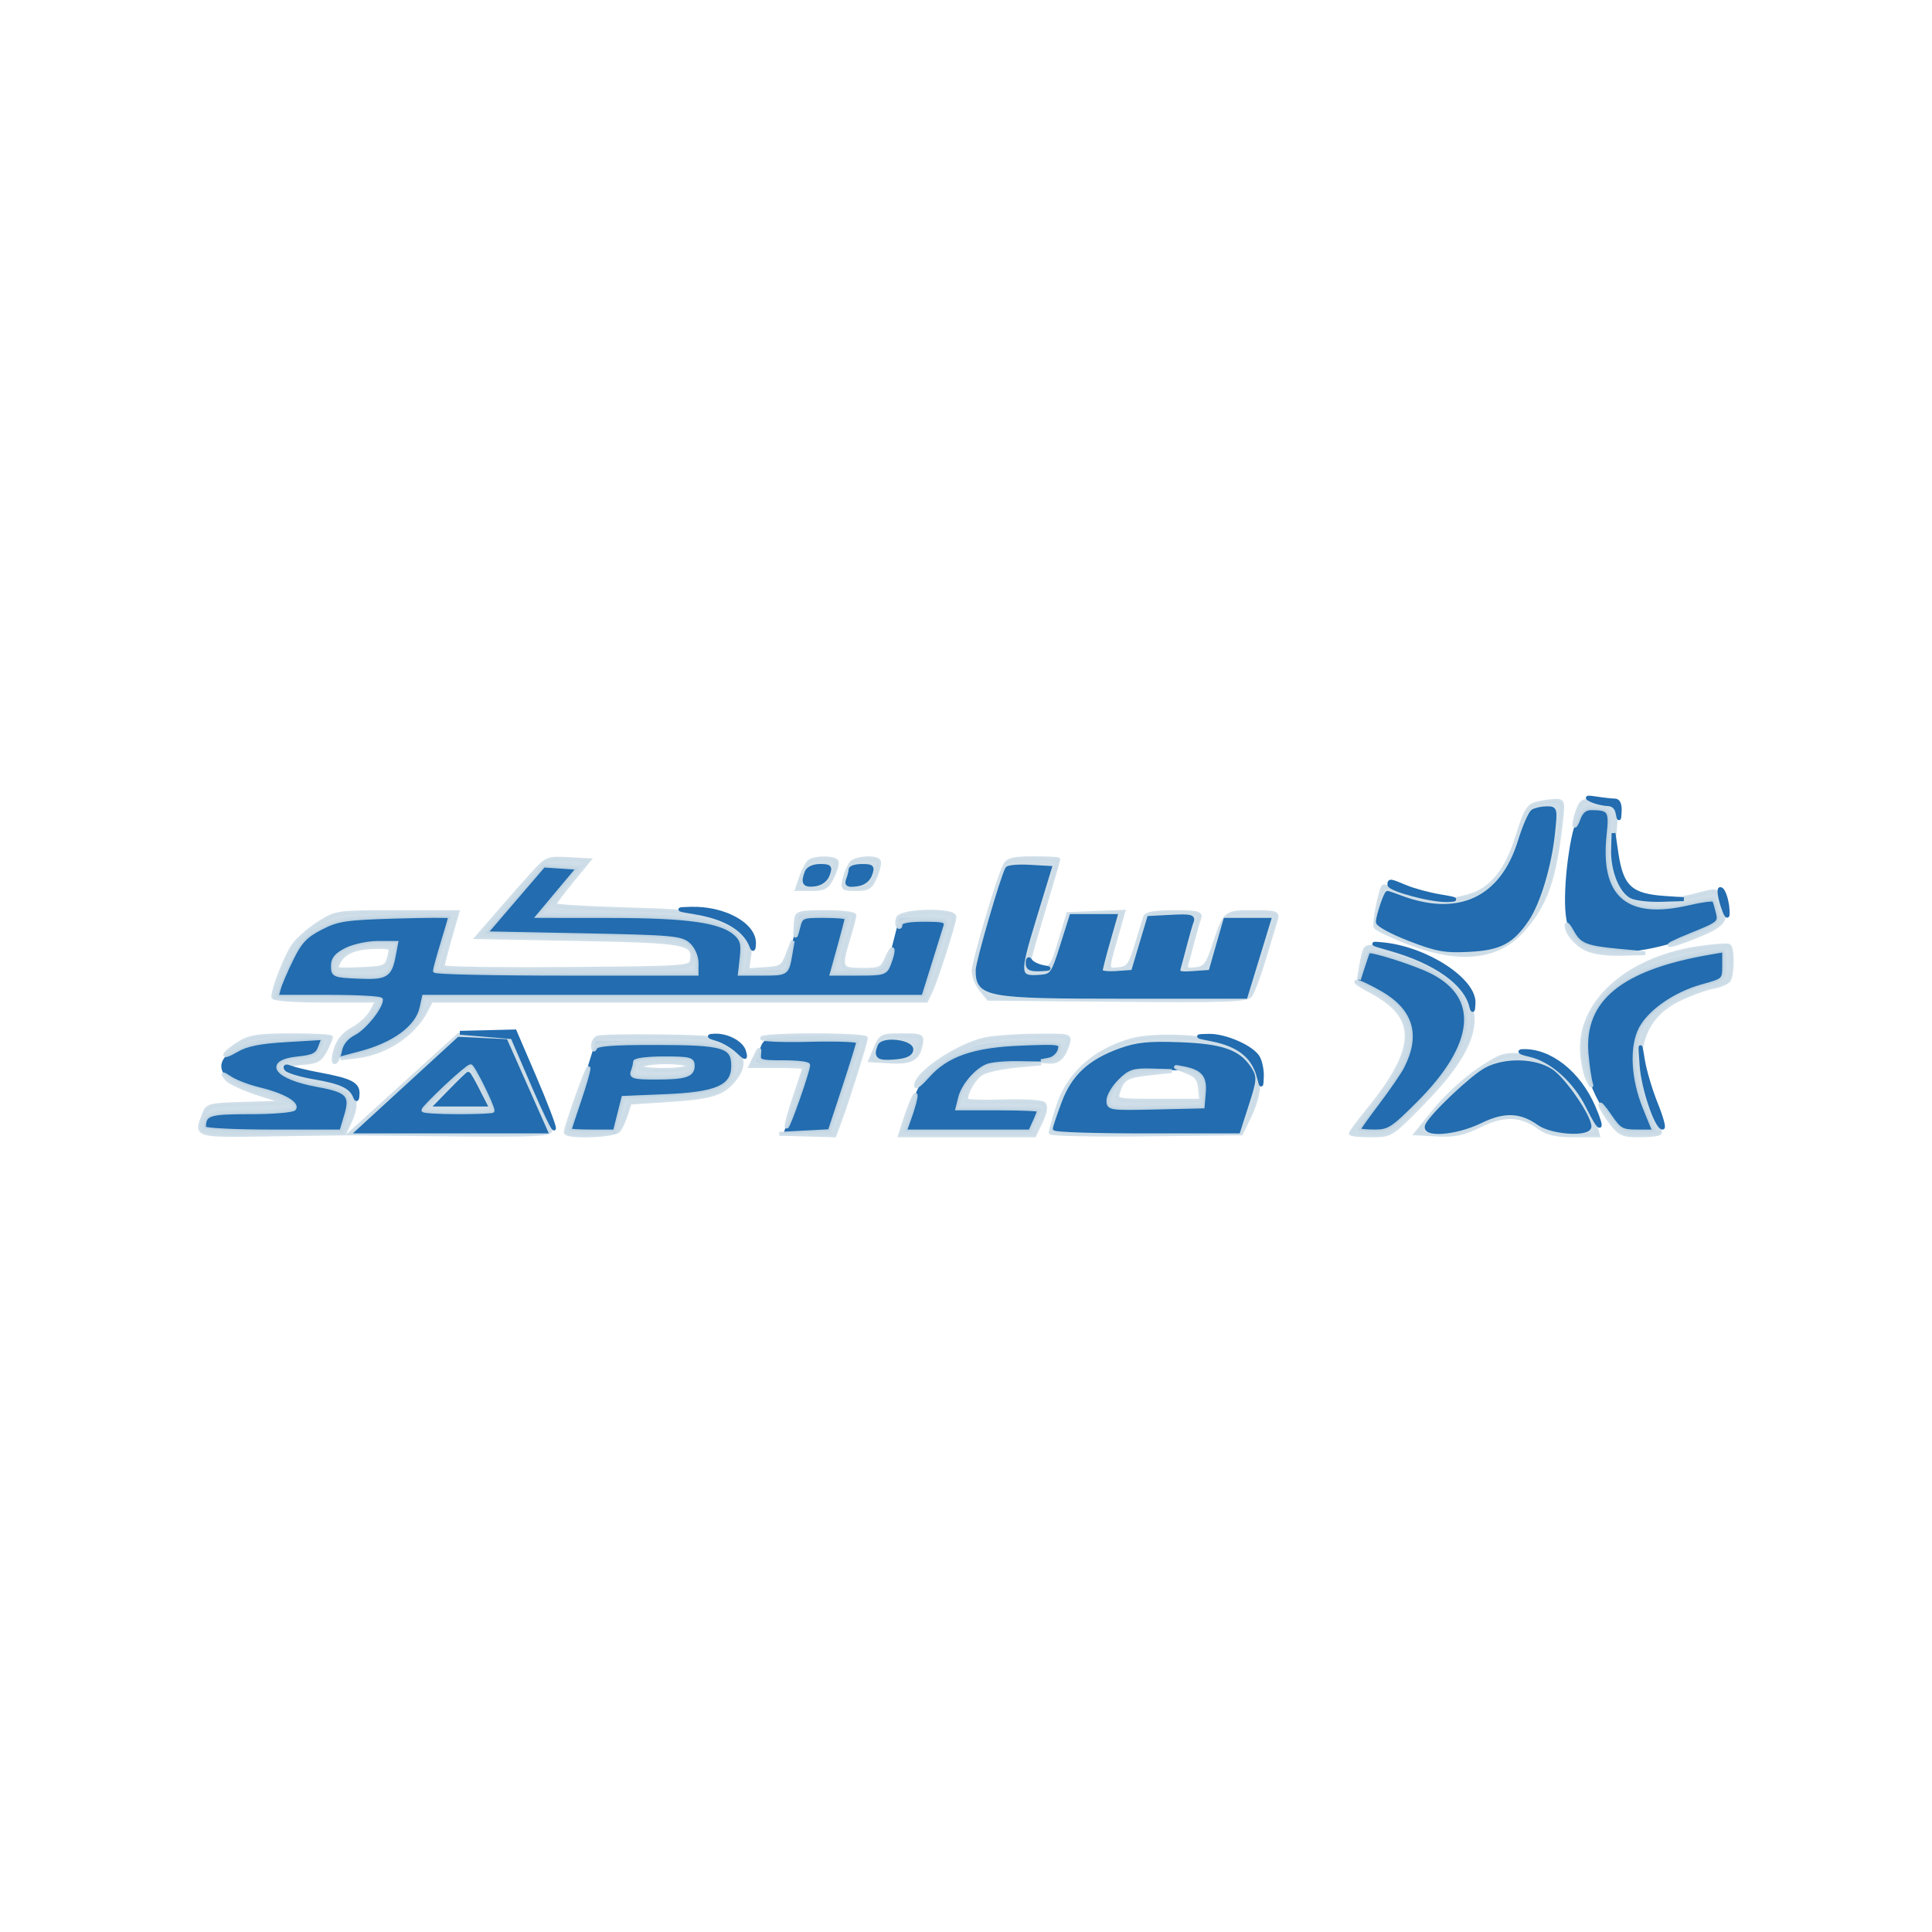
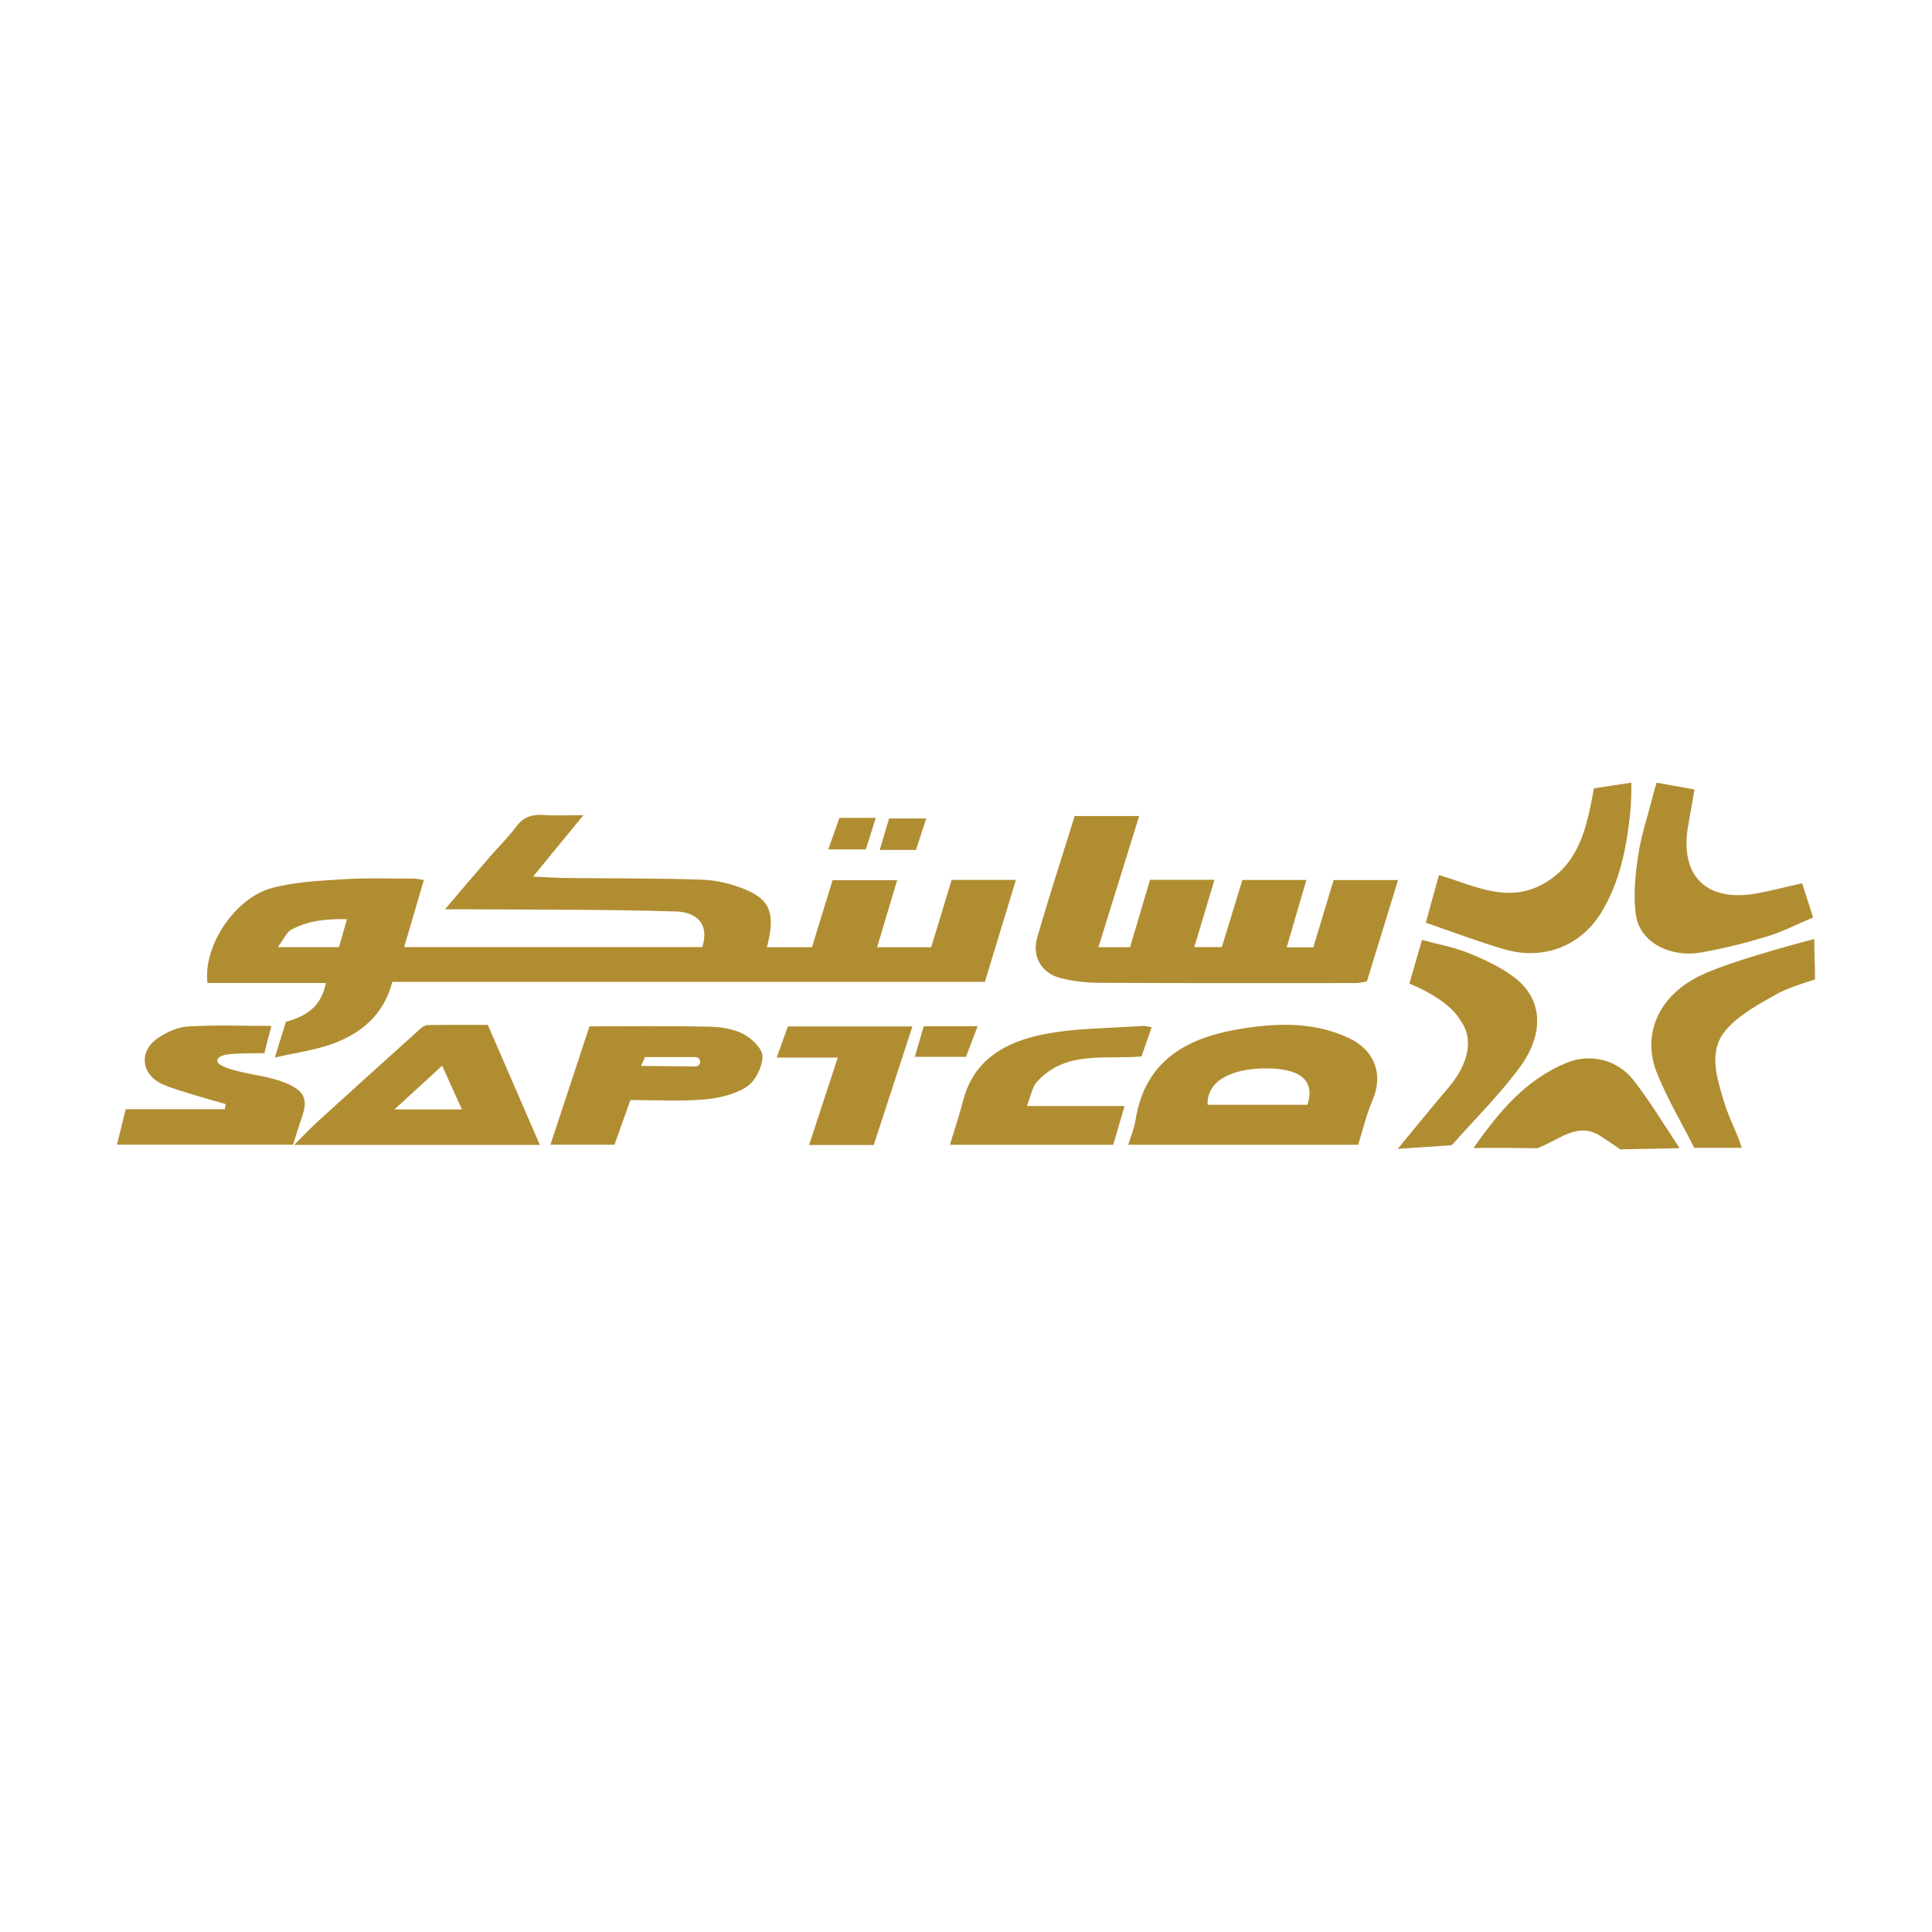
- <svg xmlns="http://www.w3.org/2000/svg" version="1.0" width="502pt" height="502pt" viewBox="0 0 502 502" style="" preserveAspectRatio="xMidYMid meet">
-   <g fill="#226CAFFF" stroke="#226CAFFF">
-     <path d="M 133.692 233.700 L 126.141 242.500 151.468 243.000 C 174.563 243.456 176.980 243.668 178.897 245.405 C 180.095 246.490 181.000 248.534 181.000 250.155 L 181.000 253.000 147.000 253.000 C 128.300 253.000 113.003 252.663 113.008 252.250 C 113.012 251.838 113.908 248.575 115.000 245.000 C 116.092 241.425 116.988 238.331 116.992 238.124 C 116.997 237.917 110.526 237.943 102.613 238.181 C 89.709 238.569 87.724 238.872 83.365 241.115 C 79.430 243.140 77.994 244.651 75.817 249.058 C 74.338 252.051 72.844 255.513 72.497 256.750 L 71.865 259.000 85.433 259.000 C 92.895 259.000 98.998 259.338 98.996 259.750 C 98.986 261.721 94.773 267.066 92.165 268.414 C 89.506 269.789 88.000 271.806 88.000 273.992 C 88.000 275.007 97.560 272.850 101.000 271.058 C 105.149 268.897 108.865 264.889 109.531 261.859 L 110.159 259.000 175.036 259.000 L 239.913 259.000 242.494 250.750 C 243.913 246.213 245.313 241.713 245.605 240.750 C 246.069 239.218 245.383 239.000 240.106 239.000 L 234.077 239.000 232.985 243.250 C 230.450 253.110 231.106 252.468 223.222 252.793 L 216.104 253.086 218.052 246.055 C 219.123 242.189 220.000 238.795 220.000 238.513 C 220.000 238.231 217.348 238.000 214.107 238.000 L 208.213 238.000 206.271 245.250 L 204.328 252.500 198.282 252.795 L 192.236 253.089 192.720 248.792 C 193.110 245.331 192.802 244.131 191.137 242.624 C 187.428 239.267 178.725 238.032 158.663 238.016 L 139.827 238.000 145.057 231.750 L 150.288 225.500 145.766 225.200 L 141.244 224.900 133.692 233.700 M 102.334 248.250 C 101.332 253.539 100.372 254.115 93.093 253.792 C 86.805 253.514 86.500 253.384 86.500 251.000 C 86.500 247.717 91.803 245.004 98.225 245.002 L 102.950 245.000 102.334 248.250 " />
-   </g>
-   <g fill="#CBDBE6EE" stroke="#CBDBE6EE">
-     <path d="M 261.153 224.750 C 259.442 228.013 253.000 249.764 253.000 252.279 C 253.000 253.654 253.860 255.841 254.911 257.139 L 256.821 259.500 290.247 259.799 C 318.144 260.049 323.868 259.864 324.850 258.681 C 325.497 257.901 327.153 253.491 328.530 248.881 C 329.907 244.272 331.282 239.713 331.584 238.750 C 332.070 237.206 331.368 237.000 325.626 237.000 C 318.278 237.000 318.351 236.938 315.500 245.497 C 313.741 250.776 313.157 251.539 310.659 251.825 C 308.310 252.094 307.910 251.834 308.349 250.325 C 308.642 249.321 309.383 246.559 309.996 244.187 C 310.609 241.816 311.359 239.228 311.662 238.437 C 312.110 237.270 310.872 237.000 305.076 237.000 C 300.244 237.000 297.809 237.404 297.539 238.250 C 297.320 238.938 296.322 242.200 295.321 245.500 C 293.723 250.765 293.163 251.539 290.750 251.816 C 287.474 252.193 287.484 252.298 289.942 243.704 L 291.883 236.915 284.722 237.207 L 277.560 237.500 275.469 244.500 C 273.491 251.121 273.204 251.517 270.189 251.813 C 268.435 251.986 267.000 251.724 267.000 251.233 C 267.000 250.741 268.800 244.336 271.000 237.000 C 273.200 229.664 275.000 223.512 275.000 223.331 C 275.000 223.149 272.091 223.000 268.535 223.000 C 263.394 223.000 261.882 223.358 261.153 224.750 " />
-   </g>
-   <g fill="#226CAFFF" stroke="#226CAFFF">
-     <path d="M 261.705 225.703 C 260.486 227.765 254.002 250.056 254.015 252.140 C 254.057 258.603 256.279 259.000 292.393 259.000 L 323.656 259.000 326.710 249.000 L 329.764 239.000 324.067 239.000 L 318.370 239.000 316.434 245.750 L 314.498 252.500 310.162 252.812 C 306.376 253.084 305.893 252.894 306.353 251.312 C 306.644 250.315 307.383 247.559 307.996 245.187 C 308.609 242.816 309.368 240.204 309.683 239.384 C 310.157 238.147 309.256 237.944 304.407 238.196 L 298.558 238.500 296.467 245.500 L 294.376 252.500 290.188 252.807 C 287.885 252.977 286.000 252.750 286.000 252.304 C 286.000 251.858 286.868 248.458 287.929 244.747 L 289.859 238.000 284.122 238.000 L 278.385 238.000 275.943 245.750 C 273.655 253.010 273.310 253.516 270.500 253.761 C 264.379 254.292 264.274 253.411 268.720 238.834 L 272.786 225.500 267.481 225.203 C 264.564 225.039 261.964 225.264 261.705 225.703 " />
-   </g>
-   <g fill="#CBDBE6EE" stroke="#CBDBE6EE">
-     <path d="M 293.951 270.294 C 284.206 273.067 277.497 279.192 274.823 287.755 C 273.837 290.915 273.023 293.845 273.015 294.267 C 273.007 294.690 284.138 294.915 297.750 294.767 L 322.500 294.500 324.350 290.713 C 330.888 277.329 325.285 270.335 307.308 269.439 C 301.792 269.164 296.800 269.483 293.951 270.294 M 311.795 279.245 C 312.550 279.871 312.974 281.842 312.801 283.914 L 312.500 287.500 300.250 287.781 C 288.624 288.047 288.000 287.961 288.000 286.087 C 288.000 285.000 289.084 282.851 290.410 281.310 C 292.421 278.972 293.868 278.406 299.160 277.889 C 306.151 277.206 309.812 277.599 311.795 279.245 " />
-   </g>
-   <g fill="#226CAFFF" stroke="#226CAFFF">
-     <path d="M 291.205 272.831 C 283.189 275.695 278.873 279.683 276.309 286.595 C 275.105 289.843 274.092 292.838 274.059 293.250 C 274.027 293.663 284.744 294.000 297.875 294.000 L 321.749 294.000 323.997 287.011 C 326.103 280.459 326.142 279.865 324.613 277.531 C 321.780 273.208 317.395 271.700 306.500 271.303 C 298.546 271.014 295.417 271.326 291.205 272.831 M 311.795 279.245 C 312.550 279.871 312.974 281.842 312.801 283.914 L 312.500 287.500 300.250 287.781 C 288.624 288.047 288.000 287.961 288.000 286.087 C 288.000 285.000 289.084 282.851 290.410 281.310 C 292.421 278.972 293.868 278.406 299.160 277.889 C 306.151 277.206 309.812 277.599 311.795 279.245 " />
-   </g>
-   <g fill="#CBDBE6EE" stroke="#CBDBE6EE">
-     <path d="M 105.081 281.708 L 90.986 294.500 116.993 294.767 C 138.056 294.983 143.000 294.781 143.000 293.708 C 143.000 292.979 140.779 287.234 138.065 280.941 L 133.130 269.500 126.153 269.208 L 119.177 268.916 105.081 281.708 M 136.620 282.250 L 141.835 294.000 117.395 294.000 L 92.954 294.000 106.090 281.955 L 119.226 269.910 125.315 270.205 L 131.405 270.500 136.620 282.250 " />
-   </g>
-   <g fill="#CBDBE6EE" stroke="#CBDBE6EE">
-     <path d="M 399.068 208.879 C 397.071 209.437 396.219 210.929 394.305 217.221 C 391.568 226.222 387.479 231.219 381.488 232.882 C 375.893 234.435 373.090 234.284 365.882 232.040 C 362.419 230.963 359.526 230.175 359.452 230.290 C 358.566 231.678 356.940 240.094 357.411 240.855 C 357.755 241.413 361.614 243.248 365.986 244.934 C 379.358 250.091 389.294 248.985 395.759 241.621 C 401.668 234.892 403.868 228.644 405.572 213.750 C 406.211 208.167 406.162 208.003 403.865 208.100 C 402.564 208.155 400.406 208.505 399.068 208.879 M 403.512 216.733 C 402.614 225.119 399.728 234.634 396.760 238.995 C 392.810 244.799 389.675 246.427 381.671 246.831 C 375.429 247.146 373.324 246.764 366.222 244.025 C 361.700 242.281 358.000 240.279 358.000 239.577 C 358.000 238.089 360.036 232.000 360.533 232.000 C 360.718 232.000 362.137 232.482 363.685 233.072 C 378.974 238.893 390.249 233.646 394.916 218.537 C 397.198 211.148 398.102 210.040 401.866 210.015 C 404.193 210.000 404.221 210.113 403.512 216.733 " />
-   </g>
-   <g fill="#226CAFFF" stroke="#226CAFFF">
-     <path d="M 106.090 281.955 L 92.954 294.000 117.395 294.000 L 141.835 294.000 136.620 282.250 L 131.405 270.500 125.315 270.205 L 119.226 269.910 106.090 281.955 M 125.513 282.624 C 126.881 285.718 128.000 288.418 128.000 288.624 C 128.000 288.831 123.950 289.000 119.000 289.000 C 114.050 289.000 110.000 288.755 110.000 288.457 C 110.000 287.662 121.363 277.079 122.263 277.036 C 122.682 277.016 124.145 279.531 125.513 282.624 " />
-   </g>
-   <g fill="#226CAFFF" stroke="#226CAFFF">
-     <path d="M 438.500 248.655 C 425.525 251.419 417.508 256.253 414.050 263.396 C 410.346 271.048 411.770 280.445 418.008 289.511 C 420.874 293.677 421.412 294.000 425.478 294.000 L 429.860 294.000 427.328 287.770 C 424.244 280.180 423.848 271.936 426.340 267.230 C 428.712 262.752 435.320 258.197 442.234 256.275 C 447.975 254.679 448.000 254.655 448.000 250.836 C 448.000 246.487 448.324 246.561 438.500 248.655 " />
-   </g>
-   <g fill="#226CAFFF" stroke="#226CAFFF">
-     <path d="M 398.283 210.804 C 397.613 211.230 396.098 214.709 394.916 218.537 C 390.249 233.646 378.974 238.893 363.685 233.072 C 362.137 232.482 360.718 232.000 360.533 232.000 C 360.036 232.000 358.000 238.089 358.000 239.577 C 358.000 240.279 361.700 242.281 366.222 244.025 C 373.324 246.764 375.429 247.146 381.671 246.831 C 389.675 246.427 392.810 244.799 396.760 238.995 C 399.728 234.634 402.614 225.119 403.512 216.733 C 404.221 210.113 404.193 210.000 401.866 210.015 C 400.565 210.024 398.952 210.379 398.283 210.804 " />
-   </g>
-   <g fill="#226CAFFF" stroke="#226CAFFF">
-     <path d="M 409.450 215.250 C 408.554 218.138 407.580 224.575 407.285 229.556 C 406.661 240.073 407.995 243.927 412.974 245.989 C 417.960 248.054 429.219 246.778 438.751 243.066 C 446.675 239.981 446.976 239.748 446.362 237.177 C 446.011 235.705 445.570 234.221 445.382 233.879 C 445.195 233.538 442.220 233.916 438.771 234.719 C 422.856 238.427 416.218 232.690 417.973 216.745 C 418.644 210.651 418.208 210.000 413.457 210.000 C 411.460 210.000 410.816 210.844 409.450 215.250 " />
-   </g>
-   <g fill="#226CAFFF" stroke="#226CAFFF">
-     <path d="M 354.341 251.016 L 353.286 254.970 358.493 257.909 C 366.742 262.564 368.656 268.829 364.385 277.190 C 363.629 278.669 360.758 282.856 358.005 286.493 C 355.252 290.130 353.000 293.307 353.000 293.553 C 353.000 293.799 354.851 294.000 357.113 294.000 C 360.892 294.000 361.825 293.401 368.601 286.625 C 386.462 268.764 384.825 255.454 364.000 249.226 C 355.547 246.698 355.491 246.709 354.341 251.016 " />
-   </g>
-   <g fill="#CBDBE6EE" stroke="#CBDBE6EE">
-     <path d="M 384.203 278.016 C 380.740 280.333 375.669 284.989 372.935 288.364 L 367.963 294.500 373.527 294.801 C 377.939 295.040 380.224 294.548 384.566 292.424 C 390.796 289.376 395.114 289.521 399.914 292.939 C 402.090 294.488 404.350 295.000 409.013 295.000 L 415.217 295.000 414.558 292.250 C 413.520 287.922 408.849 280.976 404.760 277.680 C 401.952 275.417 399.709 274.559 395.760 274.235 C 390.909 273.837 390.010 274.132 384.203 278.016 M 403.102 278.284 C 406.410 280.506 413.000 290.109 413.000 292.706 C 413.000 294.925 403.310 294.357 399.914 291.939 C 395.140 288.539 390.792 288.378 384.671 291.373 C 378.079 294.598 369.305 295.156 370.876 292.250 C 372.467 289.306 382.617 279.752 386.159 277.864 C 391.056 275.254 398.883 275.448 403.102 278.284 " />
-   </g>
-   <g fill="#226CAFFF" stroke="#226CAFFF">
-     <path d="M 152.058 280.969 C 150.355 286.452 148.697 291.627 148.374 292.469 C 147.886 293.739 148.808 294.000 153.774 294.000 L 159.763 294.000 160.863 289.629 L 161.964 285.258 172.829 284.811 C 186.305 284.255 190.500 282.395 190.500 276.973 C 190.500 271.742 188.098 271.032 170.328 271.015 L 155.155 271.000 152.058 280.969 M 180.000 276.893 C 180.000 279.400 178.128 280.000 170.311 280.000 C 164.772 280.000 163.878 279.761 164.393 278.418 C 164.727 277.548 165.000 276.423 165.000 275.918 C 165.000 275.413 168.375 275.000 172.500 275.000 C 179.192 275.000 180.000 275.204 180.000 276.893 " />
-   </g>
-   <g fill="#226CAFFF" stroke="#226CAFFF">
-     <path d="M 66.836 270.944 C 61.942 271.897 58.000 274.599 58.000 277.000 C 58.000 279.512 61.217 281.564 67.500 283.060 C 73.302 284.441 77.320 286.673 76.473 288.044 C 76.148 288.570 71.007 289.000 65.048 289.000 C 54.098 289.000 53.000 289.372 53.000 293.082 C 53.000 293.605 60.673 294.000 70.842 294.000 L 88.683 294.000 89.922 289.866 C 91.520 284.533 90.433 283.375 82.471 281.930 C 71.605 279.958 68.685 275.912 77.469 275.000 C 81.303 274.602 82.451 274.042 83.109 272.250 C 83.917 270.052 83.782 270.003 77.218 270.115 C 73.523 270.178 68.851 270.551 66.836 270.944 " />
-   </g>
-   <g fill="#226CAFFF" stroke="#226CAFFF">
-     <path d="M 386.159 277.864 C 382.617 279.752 372.467 289.306 370.876 292.250 C 369.305 295.156 378.079 294.598 384.671 291.373 C 390.792 288.378 395.140 288.539 399.914 291.939 C 403.310 294.357 413.000 294.925 413.000 292.706 C 413.000 290.109 406.410 280.506 403.102 278.284 C 398.883 275.448 391.056 275.254 386.159 277.864 " />
-   </g>
-   <g fill="#CBDBE6EE" stroke="#CBDBE6EE">
-     <path d="M 138.702 226.703 C 136.795 228.791 132.704 233.425 129.610 237.000 L 123.984 243.500 150.340 244.000 C 178.366 244.532 180.441 244.913 179.798 249.412 C 179.504 251.474 179.091 251.503 147.250 251.764 C 129.513 251.909 115.000 251.683 115.000 251.261 C 115.000 250.839 115.868 247.458 116.929 243.747 L 118.859 237.000 103.125 237.000 C 87.506 237.000 87.359 237.021 82.849 239.881 C 80.350 241.466 77.390 244.053 76.271 245.631 C 74.368 248.315 71.000 256.879 71.000 259.035 C 71.000 259.607 76.502 260.000 84.526 260.000 L 98.051 260.000 96.616 262.750 C 95.826 264.263 93.629 266.324 91.733 267.330 C 89.407 268.565 87.945 270.273 87.237 272.580 C 86.659 274.461 86.539 276.000 86.969 276.000 C 87.398 276.000 88.016 274.669 88.341 273.043 C 88.733 271.086 89.973 269.548 92.011 268.495 C 94.741 267.082 98.986 261.769 98.996 259.750 C 98.998 259.338 92.895 259.000 85.433 259.000 L 71.865 259.000 72.497 256.750 C 72.844 255.513 74.338 252.051 75.817 249.058 C 77.994 244.651 79.430 243.140 83.365 241.115 C 87.724 238.872 89.709 238.569 102.613 238.181 C 110.526 237.943 116.997 237.917 116.992 238.124 C 116.988 238.331 116.092 241.425 115.000 245.000 C 113.908 248.575 113.012 251.838 113.008 252.250 C 113.003 252.663 128.300 253.000 147.000 253.000 L 181.000 253.000 181.000 250.155 C 181.000 248.534 180.095 246.490 178.897 245.405 C 176.980 243.668 174.563 243.456 151.468 243.000 L 126.141 242.500 133.692 233.700 L 141.244 224.900 145.766 225.200 L 150.288 225.500 145.057 231.750 L 139.827 238.000 158.663 238.016 C 178.725 238.032 187.428 239.267 191.137 242.624 C 192.796 244.126 193.110 245.334 192.725 248.747 L 192.246 253.000 198.064 253.000 C 204.483 253.000 204.507 252.984 205.374 248.000 L 205.982 244.500 204.657 248.000 C 203.439 251.217 202.962 251.524 198.754 251.801 L 194.177 252.102 194.696 248.231 C 195.155 244.811 194.848 244.050 192.077 241.718 C 187.207 237.621 182.923 236.825 162.750 236.273 C 152.438 235.990 144.000 235.473 144.000 235.123 C 144.000 234.772 146.031 232.014 148.513 228.993 L 153.025 223.500 147.597 223.203 C 142.431 222.920 142.000 223.089 138.702 226.703 " />
-   </g>
-   <g fill="#226CAFFF" stroke="#226CAFFF">
-     <path d="M 253.500 272.399 C 243.530 275.552 239.885 278.978 237.150 287.767 L 235.210 294.000 251.444 294.000 L 267.679 294.000 268.839 291.453 C 269.478 290.052 270.000 288.702 270.000 288.453 C 270.000 288.204 265.226 288.000 259.392 288.000 L 248.783 288.000 249.452 285.250 C 249.819 283.738 251.410 281.192 252.986 279.593 C 255.554 276.989 256.768 276.607 264.676 275.915 C 269.529 275.490 273.785 275.110 274.133 275.071 C 274.482 275.032 275.002 274.100 275.290 273.000 C 275.786 271.104 275.336 271.003 266.656 271.067 C 261.620 271.104 255.700 271.703 253.500 272.399 " />
-   </g>
-   <g fill="#226CAFFF" stroke="#226CAFFF">
-     <path d="M 197.975 272.565 C 197.439 273.976 197.000 275.326 197.000 275.565 C 197.000 275.804 199.925 276.000 203.500 276.000 C 207.075 276.000 210.000 276.417 210.000 276.928 C 210.000 277.438 208.715 281.488 207.143 285.928 L 204.287 294.000 209.926 294.000 L 215.565 294.000 219.283 282.705 C 221.327 276.493 223.000 271.093 223.000 270.705 C 223.000 270.317 217.589 270.000 210.975 270.000 C 198.988 270.000 198.947 270.008 197.975 272.565 " />
-   </g>
-   <g fill="#CBDBE6EE" stroke="#CBDBE6EE">
-     <path d="M 233.345 238.543 C 233.019 239.392 233.034 240.367 233.376 240.710 C 233.719 241.053 234.000 240.808 234.000 240.167 C 234.000 239.406 236.111 239.000 240.067 239.000 C 245.381 239.000 246.069 239.217 245.605 240.750 C 245.313 241.713 243.913 246.213 242.494 250.750 L 239.913 259.000 175.036 259.000 L 110.159 259.000 109.531 261.859 C 108.419 266.922 102.430 271.339 93.500 273.685 L 88.500 274.998 92.855 274.470 C 100.214 273.579 107.455 268.801 110.615 262.750 L 112.051 260.000 176.357 260.000 L 240.662 260.000 241.759 257.750 C 243.224 254.742 248.000 239.819 248.000 238.247 C 248.000 236.256 234.115 236.537 233.345 238.543 " />
-   </g>
-   <g fill="#CBDBE6EE" stroke="#CBDBE6EE">
-     <path d="M 62.359 270.923 C 60.632 271.976 58.917 273.325 58.549 273.921 C 58.181 274.516 59.466 274.068 61.405 272.924 C 64.036 271.371 67.354 270.699 74.487 270.274 L 84.045 269.703 83.164 272.102 C 82.444 274.062 81.404 274.591 77.469 275.000 C 68.685 275.912 71.605 279.958 82.471 281.930 C 90.433 283.375 91.520 284.533 89.922 289.866 L 88.683 294.000 70.842 294.000 C 60.673 294.000 53.000 293.605 53.000 293.082 C 53.000 289.372 54.098 289.000 65.048 289.000 C 71.007 289.000 76.148 288.570 76.473 288.044 C 77.320 286.673 73.302 284.441 67.500 283.060 C 64.750 282.405 61.375 281.145 60.000 280.260 C 57.675 278.764 57.596 278.768 58.866 280.318 C 59.617 281.234 63.442 283.000 67.366 284.242 L 74.500 286.500 64.212 286.785 C 54.240 287.062 53.894 287.149 52.962 289.601 C 50.837 295.188 50.421 295.067 70.737 294.772 L 89.475 294.500 90.862 291.603 C 92.793 287.573 92.595 283.924 90.375 282.610 C 89.344 281.999 85.350 280.825 81.500 280.000 C 73.604 278.308 72.409 276.651 78.754 276.192 C 82.283 275.937 83.263 275.392 84.504 272.992 C 85.327 271.401 86.000 269.852 86.000 269.550 C 86.000 269.247 81.388 269.002 75.750 269.004 C 67.416 269.007 64.913 269.365 62.359 270.923 " />
-   </g>
-   <g fill="#CBDBE6EE" stroke="#CBDBE6EE">
-     <path d="M 442.226 246.207 C 423.858 248.663 410.931 259.525 411.045 272.407 C 411.070 275.208 411.752 278.850 412.560 280.500 C 413.369 282.150 413.736 282.600 413.376 281.500 C 413.016 280.400 412.507 276.938 412.245 273.806 C 411.065 259.729 421.052 251.537 444.250 247.553 L 448.000 246.909 448.000 250.791 C 448.000 254.665 447.990 254.675 442.234 256.275 C 435.320 258.197 428.712 262.752 426.340 267.230 C 423.848 271.936 424.244 280.180 427.328 287.770 L 429.860 294.000 425.444 294.000 C 421.399 294.000 420.797 293.658 418.264 289.929 C 416.744 287.689 415.648 286.452 415.829 287.179 C 416.009 287.905 417.270 289.963 418.630 291.750 C 420.812 294.619 421.662 295.000 425.884 295.000 C 428.515 295.000 430.926 294.741 431.243 294.424 C 431.560 294.107 430.736 291.480 429.412 288.588 C 423.445 275.555 425.877 264.804 435.914 259.839 C 438.892 258.366 442.941 256.858 444.912 256.489 C 446.883 256.119 448.827 255.295 449.232 254.658 C 450.200 253.138 450.214 246.225 449.250 245.743 C 448.838 245.537 445.677 245.745 442.226 246.207 " />
-   </g>
-   <g fill="#CBDBE6EE" stroke="#CBDBE6EE">
-     <path d="M 354.747 246.636 C 354.466 247.111 353.974 249.075 353.654 251.000 L 353.073 254.500 354.206 251.000 C 354.829 249.075 355.409 247.392 355.494 247.259 C 355.932 246.576 367.692 250.317 372.053 252.527 C 384.981 259.078 383.723 271.503 368.601 286.625 C 361.825 293.401 360.892 294.000 357.113 294.000 C 354.851 294.000 353.000 293.799 353.000 293.553 C 353.000 293.307 355.252 290.130 358.005 286.493 C 360.758 282.856 363.629 278.669 364.385 277.190 C 368.628 268.885 366.745 262.616 358.607 257.948 C 355.798 256.337 353.050 255.035 352.500 255.056 C 351.950 255.076 353.525 256.153 356.000 257.449 C 368.840 264.171 368.693 272.250 355.431 288.532 C 352.994 291.524 351.000 294.203 351.000 294.486 C 351.000 294.769 353.350 295.000 356.222 295.000 C 361.442 295.000 361.448 294.997 369.542 286.750 C 383.730 272.294 386.165 263.165 378.009 255.009 C 372.787 249.787 356.379 243.881 354.747 246.636 " />
-   </g>
-   <g fill="#CBDBE6EE" stroke="#CBDBE6EE">
-     <path d="M 155.250 269.618 C 154.563 269.920 154.036 270.917 154.079 271.833 C 154.128 272.873 154.348 273.030 154.662 272.250 C 155.035 271.326 159.124 271.004 170.333 271.015 C 188.097 271.032 190.500 271.742 190.500 276.973 C 190.500 282.395 186.305 284.255 172.829 284.811 L 161.964 285.258 160.863 289.629 L 159.763 294.000 153.881 294.000 C 150.647 294.000 148.000 293.854 148.000 293.675 C 148.000 293.496 149.125 290.043 150.500 286.000 C 151.875 281.957 152.966 278.166 152.925 277.575 C 152.845 276.438 147.000 292.844 147.000 294.205 C 147.000 295.546 159.655 295.127 160.743 293.750 C 161.287 293.063 162.165 291.150 162.696 289.500 L 163.660 286.500 173.580 285.858 C 185.027 285.118 187.904 284.209 190.913 280.383 C 193.650 276.904 193.282 274.283 189.679 271.600 C 187.140 269.710 185.344 269.478 171.679 269.284 C 163.331 269.166 155.938 269.316 155.250 269.618 " />
-   </g>
-   <g fill="#CBDBE6EE" stroke="#CBDBE6EE">
-     <path d="M 90.000 246.752 C 87.400 248.051 86.500 249.143 86.500 251.000 C 86.500 253.384 86.805 253.514 93.093 253.792 C 100.372 254.115 101.332 253.539 102.334 248.250 L 102.950 245.000 98.225 245.002 C 95.626 245.002 91.925 245.790 90.000 246.752 M 101.095 248.750 C 100.399 251.364 100.030 251.515 93.621 251.797 C 87.041 252.087 86.906 252.044 88.005 249.991 C 89.425 247.337 92.358 246.144 97.664 246.063 C 101.726 246.002 101.809 246.067 101.095 248.750 " />
-   </g>
-   <g fill="#CBDBE6EE" stroke="#CBDBE6EE">
-     <path d="M 410.021 210.444 C 409.460 211.922 409.036 213.663 409.079 214.315 C 409.122 214.967 409.610 214.263 410.162 212.750 C 410.866 210.822 411.865 210.000 413.502 210.000 C 418.204 210.000 418.643 210.662 417.973 216.745 C 416.218 232.690 422.856 238.427 438.771 234.719 C 442.220 233.916 445.195 233.538 445.382 233.879 C 445.570 234.221 446.011 235.704 446.362 237.176 C 446.972 239.731 446.650 239.993 439.250 242.976 C 434.988 244.694 432.753 245.840 434.284 245.522 C 435.815 245.205 439.527 243.857 442.534 242.528 C 448.301 239.977 448.966 238.670 447.054 233.641 C 446.110 231.159 446.093 231.156 440.804 232.564 C 433.833 234.420 426.002 234.390 423.299 232.497 C 419.954 230.154 418.737 224.981 419.534 216.482 C 420.122 210.202 419.995 209.000 418.742 209.000 C 417.922 209.000 415.853 208.721 414.146 208.379 C 411.436 207.837 410.913 208.099 410.021 210.444 " />
-   </g>
-   <g fill="#CBDBE6EE" stroke="#CBDBE6EE">
-     <path d="M 256.500 276.954 C 253.582 278.161 250.250 282.091 249.466 285.250 L 248.783 288.000 259.392 288.000 C 265.226 288.000 270.000 288.204 270.000 288.453 C 270.000 288.702 269.478 290.052 268.839 291.453 L 267.679 294.000 251.384 294.000 L 235.089 294.000 236.544 289.874 C 237.345 287.605 237.968 285.243 237.930 284.624 C 237.864 283.574 236.199 287.608 234.575 292.750 L 233.865 295.000 251.319 295.000 L 268.772 295.000 270.482 291.396 C 271.584 289.074 271.848 287.448 271.225 286.825 C 270.687 286.287 265.972 286.000 260.626 286.178 C 255.329 286.355 250.997 286.192 250.998 285.815 C 251.005 283.626 253.222 279.943 255.202 278.829 C 256.466 278.119 260.425 277.262 264.000 276.926 L 270.500 276.315 264.500 276.221 C 261.200 276.169 257.600 276.499 256.500 276.954 " />
-   </g>
-   <g fill="#CBDBE6EE" stroke="#CBDBE6EE">
-     <path d="M 115.750 282.493 C 112.588 285.474 110.000 288.158 110.000 288.457 C 110.000 288.755 114.050 289.000 119.000 289.000 C 123.950 289.000 128.000 288.831 128.000 288.624 C 128.000 287.337 122.885 277.007 122.263 277.036 C 121.843 277.057 118.913 279.512 115.750 282.493 M 124.000 283.000 L 126.041 287.000 119.817 287.000 L 113.594 287.000 117.500 283.000 C 119.648 280.800 121.530 279.000 121.683 279.000 C 121.835 279.000 122.878 280.800 124.000 283.000 " />
-   </g>
-   <g fill="#CBDBE6EE" stroke="#CBDBE6EE">
-     <path d="M 197.998 269.750 C 197.997 270.163 203.622 270.362 210.498 270.193 C 217.374 270.024 223.000 270.229 223.000 270.648 C 223.000 271.067 221.333 276.474 219.296 282.664 L 215.592 293.918 209.046 294.263 L 202.500 294.608 209.667 294.804 L 216.835 295.000 218.403 290.750 C 220.376 285.401 224.970 270.750 224.987 269.750 C 224.994 269.338 218.925 269.000 211.500 269.000 C 204.075 269.000 197.999 269.338 197.998 269.750 " />
-   </g>
-   <g fill="#CBDBE6EE" stroke="#CBDBE6EE">
-     <path d="M 308.000 278.324 C 310.846 279.415 311.559 280.258 311.813 282.833 L 312.127 286.000 300.996 286.000 C 289.918 286.000 289.868 285.989 290.545 283.750 C 291.618 280.198 292.708 279.557 298.791 278.906 L 304.500 278.294 299.173 278.147 C 294.518 278.019 293.478 278.368 290.923 280.923 C 289.315 282.531 288.000 284.795 288.000 285.954 C 288.000 287.998 288.369 288.053 300.250 287.781 L 312.500 287.500 312.801 283.914 C 313.138 279.883 311.936 278.446 307.494 277.571 C 304.786 277.038 304.835 277.110 308.000 278.324 " />
-   </g>
-   <g fill="#CBDBE6EE" stroke="#CBDBE6EE">
-     <path d="M 255.734 270.088 C 248.523 271.787 238.000 278.922 238.000 282.112 C 238.000 282.639 239.347 281.536 240.993 279.661 C 245.889 274.085 252.762 271.680 265.185 271.198 C 275.563 270.795 275.854 270.842 275.333 272.835 C 275.038 273.964 273.829 275.077 272.648 275.308 L 270.500 275.728 272.628 275.864 C 274.980 276.014 276.402 274.652 277.445 271.250 C 278.128 269.024 278.037 269.001 268.817 269.100 C 263.693 269.156 257.806 269.600 255.734 270.088 " />
-   </g>
-   <g fill="#CBDBE6EE" stroke="#CBDBE6EE">
-     <path d="M 227.532 272.250 L 226.160 275.500 231.161 275.805 C 236.700 276.143 238.546 275.154 239.251 271.469 C 239.706 269.090 239.526 269.000 234.313 269.000 C 229.158 269.000 228.839 269.153 227.532 272.250 M 236.794 272.860 C 236.575 274.011 235.218 274.592 232.241 274.807 C 228.104 275.107 227.455 274.584 228.520 271.807 C 229.329 269.700 237.203 270.701 236.794 272.860 " />
-   </g>
-   <g fill="#CBDBE6EE" stroke="#CBDBE6EE">
-     <path d="M 165.000 275.918 C 165.000 276.423 164.727 277.548 164.393 278.418 C 163.878 279.761 164.772 280.000 170.311 280.000 C 178.128 280.000 180.000 279.400 180.000 276.893 C 180.000 275.204 179.192 275.000 172.500 275.000 C 168.375 275.000 165.000 275.413 165.000 275.918 M 179.000 277.000 C 179.000 277.565 176.147 278.000 172.441 278.000 C 168.323 278.000 166.112 277.628 166.500 277.000 C 166.840 276.450 169.791 276.000 173.059 276.000 C 176.353 276.000 179.000 276.446 179.000 277.000 " />
-   </g>
-   <g fill="#CBDBE6EE" stroke="#CBDBE6EE">
-     <path d="M 206.833 239.000 C 206.441 243.704 206.577 244.303 207.343 241.250 C 208.149 238.041 208.234 238.000 214.079 238.000 C 217.336 238.000 220.000 238.231 220.000 238.513 C 220.000 238.795 219.129 242.170 218.064 246.013 L 216.127 253.000 223.088 253.000 C 229.641 253.000 230.107 252.849 231.025 250.435 C 232.529 246.480 232.102 245.086 230.509 248.750 C 229.183 251.801 228.787 252.000 224.048 252.000 C 218.257 252.000 218.084 251.589 220.511 243.591 C 221.330 240.891 222.000 238.304 222.000 237.841 C 222.000 237.378 218.625 237.000 214.500 237.000 C 207.722 237.000 206.984 237.193 206.833 239.000 " />
-   </g>
-   <g fill="#CBDBE6EE" stroke="#CBDBE6EE">
-     <path d="M 210.414 223.765 C 209.816 224.169 208.827 225.963 208.216 227.750 L 207.104 231.000 210.927 231.000 C 214.241 231.000 214.957 230.572 216.305 227.790 C 217.160 226.025 217.639 224.225 217.371 223.790 C 216.758 222.799 211.868 222.781 210.414 223.765 " />
-   </g>
-   <g fill="#CBDBE6EE" stroke="#CBDBE6EE">
-     <path d="M 221.203 224.256 C 220.630 224.946 219.851 226.746 219.472 228.256 C 218.815 230.873 218.952 231.000 222.440 231.000 C 225.616 231.000 226.276 230.574 227.459 227.760 C 228.208 225.978 228.610 224.178 228.352 223.760 C 227.590 222.527 222.335 222.892 221.203 224.256 " />
-   </g>
-   <g fill="#226CAFFF" stroke="#226CAFFF">
-     <path d="M 117.500 283.000 L 113.594 287.000 119.817 287.000 L 126.041 287.000 124.000 283.000 C 122.878 280.800 121.835 279.000 121.683 279.000 C 121.530 279.000 119.648 280.800 117.500 283.000 " />
-   </g>
-   <g fill="#226CAFFF" stroke="#226CAFFF">
-     <path d="M 361.000 246.508 C 372.888 249.844 380.806 255.422 382.282 261.500 C 382.637 262.961 382.799 262.727 382.884 260.632 C 383.127 254.630 370.717 246.533 359.500 245.376 C 355.963 245.012 356.137 245.143 361.000 246.508 " />
-   </g>
-   <g fill="#226CAFFF" stroke="#226CAFFF">
-     <path d="M 126.332 268.927 L 133.164 269.500 138.547 282.000 C 141.508 288.875 143.946 293.902 143.965 293.170 C 143.984 292.439 141.698 286.476 138.884 279.920 L 133.768 268.000 126.634 268.177 L 119.500 268.353 126.332 268.927 " />
-   </g>
-   <g fill="#226CAFFF" stroke="#226CAFFF">
-     <path d="M 397.605 274.137 C 403.168 275.388 409.315 280.900 412.573 287.559 C 415.778 294.110 416.884 294.228 414.095 287.722 C 410.248 278.748 402.616 272.751 395.500 273.113 C 394.400 273.169 395.347 273.630 397.605 274.137 " />
-   </g>
-   <g fill="#226CAFFF" stroke="#226CAFFF">
-     <path d="M 180.797 237.115 C 188.598 238.414 193.637 241.503 195.291 246.000 C 195.647 246.970 195.870 246.689 195.921 245.205 C 196.092 240.246 188.199 235.880 179.500 236.122 C 175.650 236.230 175.699 236.267 180.797 237.115 " />
-   </g>
-   <g fill="#CBDBE6EE" stroke="#CBDBE6EE">
-     <path d="M 196.271 274.432 L 195.043 277.000 202.021 277.000 C 205.860 277.000 209.000 277.146 209.000 277.325 C 209.000 277.504 207.876 280.954 206.502 284.994 C 205.128 289.033 204.182 292.515 204.399 292.732 C 204.784 293.117 210.000 278.230 210.000 276.747 C 210.000 276.336 207.080 276.000 203.512 276.000 C 197.542 276.000 197.043 275.835 197.262 273.932 C 197.457 272.239 197.277 272.330 196.271 274.432 " />
-   </g>
-   <g fill="#226CAFFF" stroke="#226CAFFF">
-     <path d="M 228.520 271.807 C 227.455 274.584 228.104 275.107 232.241 274.807 C 235.218 274.592 236.575 274.011 236.794 272.860 C 237.203 270.701 229.329 269.700 228.520 271.807 " />
-   </g>
-   <g fill="#226CAFFF" stroke="#226CAFFF">
-     <path d="M 419.125 220.782 C 418.974 225.971 421.107 231.452 423.850 232.920 C 424.960 233.514 428.486 233.919 431.684 233.820 L 437.500 233.640 432.500 233.299 C 423.660 232.696 421.302 230.484 419.994 221.571 L 419.250 216.500 419.125 220.782 " />
-   </g>
-   <g fill="#226CAFFF" stroke="#226CAFFF">
-     <path d="M 314.880 270.080 C 321.971 271.473 325.750 274.533 327.132 280.000 C 327.758 282.477 327.764 282.474 327.882 279.684 C 327.947 278.136 327.514 275.960 326.919 274.849 C 325.486 272.170 318.372 269.022 314.000 269.132 C 310.589 269.217 310.612 269.241 314.880 270.080 " />
-   </g>
-   <g fill="#226CAFFF" stroke="#226CAFFF">
-     <path d="M 426.530 276.788 C 426.957 282.797 430.405 293.000 432.007 293.000 C 432.425 293.000 431.632 290.189 430.245 286.754 C 428.857 283.318 427.353 278.256 426.902 275.504 C 426.119 270.728 426.102 270.786 426.530 276.788 " />
-   </g>
-   <g fill="#226CAFFF" stroke="#226CAFFF">
-     <path d="M 209.607 226.582 C 208.515 229.428 208.961 230.138 211.642 229.816 C 213.295 229.618 214.593 228.657 215.110 227.250 C 215.844 225.249 215.619 225.000 213.075 225.000 C 211.389 225.000 209.965 225.649 209.607 226.582 " />
-   </g>
-   <g fill="#226CAFFF" stroke="#226CAFFF">
-     <path d="M 221.000 225.918 C 221.000 226.423 220.713 227.584 220.362 228.498 C 219.847 229.840 220.259 230.096 222.505 229.830 C 224.295 229.617 225.578 228.699 226.110 227.250 C 226.849 225.237 226.623 225.000 223.968 225.000 C 222.335 225.000 221.000 225.413 221.000 225.918 " />
-   </g>
-   <g fill="#226CAFFF" stroke="#226CAFFF">
-     <path d="M 74.340 277.740 C 74.707 278.334 78.043 279.338 81.754 279.971 C 88.681 281.153 91.239 282.378 92.259 285.000 C 92.650 286.006 92.868 285.750 92.921 284.225 C 93.011 281.636 91.128 280.683 82.883 279.148 C 79.922 278.597 76.639 277.811 75.586 277.403 C 74.320 276.912 73.898 277.026 74.340 277.740 " />
-   </g>
-   <g fill="#226CAFFF" stroke="#226CAFFF">
-     <path d="M 361.000 229.868 C 361.000 231.101 371.964 234.023 376.066 233.883 C 378.860 233.788 378.519 233.603 374.231 232.889 C 371.333 232.406 367.341 231.334 365.359 230.505 C 361.151 228.747 361.000 228.725 361.000 229.868 " />
-   </g>
-   <g fill="#CBDBE6EE" stroke="#CBDBE6EE">
-     <path d="M 407.040 240.316 C 406.948 242.197 409.255 245.080 411.980 246.490 C 413.814 247.438 417.245 247.940 421.200 247.838 L 427.500 247.677 420.500 247.023 C 412.049 246.233 410.366 245.547 408.510 242.131 C 407.723 240.684 407.062 239.867 407.040 240.316 " />
-   </g>
-   <g fill="#226CAFFF" stroke="#226CAFFF">
-     <path d="M 186.381 270.034 C 187.965 270.509 190.299 271.872 191.567 273.063 C 193.773 275.135 193.850 275.143 193.352 273.236 C 192.765 270.992 189.015 268.957 185.703 269.086 C 183.878 269.157 183.994 269.320 186.381 270.034 " />
-   </g>
-   <g fill="#226CAFFF" stroke="#226CAFFF">
-     <path d="M 413.500 207.911 C 414.600 208.432 416.481 208.891 417.680 208.930 C 419.117 208.976 420.009 209.768 420.294 211.250 C 420.666 213.179 420.747 213.108 420.864 210.750 C 420.950 209.017 420.491 208.000 419.625 208.000 C 418.869 208.000 416.731 207.766 414.875 207.481 C 412.251 207.077 411.945 207.173 413.500 207.911 " />
-   </g>
-   <g fill="#226CAFFF" stroke="#226CAFFF">
-     <path d="M 447.539 235.250 C 448.269 237.588 448.890 238.600 448.919 237.500 C 448.995 234.662 447.907 231.000 446.989 231.000 C 446.561 231.000 446.808 232.913 447.539 235.250 " />
-   </g>
-   <g fill="#226CAFFF" stroke="#226CAFFF">
-     <path d="M 267.015 250.250 C 267.004 251.588 267.764 251.968 270.250 251.864 C 273.002 251.749 273.117 251.656 271.000 251.263 C 269.625 251.007 268.169 250.281 267.765 249.649 C 267.293 248.911 267.025 249.126 267.015 250.250 " />
+ <svg xmlns="http://www.w3.org/2000/svg" version="1.1" id="Layer_1" x="0px" y="0px" viewBox="0 0 512 512" style="enable-background:new 0 0 512 512;" xml:space="preserve">
+   <g>
+     <path style="fill:#B18D32;" d="M89.837,251.001c0.698-2.457,1.294-4.561,2.104-7.413c-5.365-0.112-10.245,0.361-14.713,2.768   c-1.28,0.689-1.975,2.468-3.617,4.645H89.837z M117.93,240.966c4.491-5.264,8.121-9.564,11.803-13.822   c2.342-2.712,4.953-5.214,7.076-8.085c1.947-2.631,4.297-3.292,7.357-3.076c3.056,0.216,6.144,0.048,10.455,0.048   c-4.746,5.782-8.811,10.732-13.355,16.268c3.356,0.151,6.118,0.353,8.883,0.384c11.976,0.137,23.961,0.025,35.929,0.443   c3.858,0.137,7.875,1.118,11.455,2.597c6.721,2.782,7.976,6.617,5.704,15.299h11.94c1.843-5.984,3.656-11.859,5.474-17.758h17.094   c-1.801,6.04-3.482,11.685-5.298,17.773h14.332c1.745-5.76,3.527-11.629,5.412-17.848h17.036c-2.793,9.18-5.44,17.885-8.222,27.02   h-157.03c-2.3,8.777-8.346,13.758-16.19,16.534c-4.499,1.591-9.334,2.23-14.946,3.507c1.233-3.981,2.079-6.712,2.93-9.466   c5.342-1.429,9.388-4.006,10.584-10.279H54.992c-1.23-9.612,7.088-22.44,16.968-25.14c6.107-1.67,12.651-1.947,19.03-2.353   c6.183-0.395,12.405-0.162,18.61-0.176c0.742,0,1.488,0.205,2.726,0.384c-1.745,5.953-3.421,11.651-5.214,17.764h79.004   c1.972-6.13-1.552-9.27-6.948-9.435c-18.336-0.566-36.691-0.443-55.04-0.577C122.46,240.955,120.79,240.966,117.93,240.966" />
+     <path style="fill:#B18D32;" d="M284.803,216.254h17.089c-3.622,11.657-7.118,22.922-10.797,34.758h8.379   c1.759-5.934,3.488-11.758,5.298-17.851h17.078c-1.866,6.225-3.622,12.072-5.351,17.831h7.295   c1.855-6.057,3.605-11.769,5.452-17.798h16.963c-1.776,6.071-3.44,11.763-5.23,17.879h7.06c1.799-5.967,3.577-11.864,5.382-17.845   h17.078c-2.796,9.094-5.474,17.806-8.267,26.88c-0.961,0.134-2.023,0.412-3.084,0.415c-22.569,0.014-45.14,0.053-67.709-0.064   c-3.485-0.02-7.068-0.392-10.43-1.266c-5.045-1.314-7.595-5.729-6.132-10.78C277.973,237.719,281.422,227.13,284.803,216.254" />
+     <path style="fill:#B18D32;" d="M320.038,292.777h26.426c2.664-8.063-4.603-9.645-10.965-9.645   C326.908,283.132,319.761,286.141,320.038,292.777 M359.923,303.381h-60.923c0.734-2.426,1.58-4.381,1.899-6.418   c2.687-17.142,15.26-22.574,29.998-24.639c9.001-1.261,18.162-1.289,26.821,2.902c6.609,3.202,8.967,9.517,5.998,16.386   C362.097,295.357,361.178,299.406,359.923,303.381" />
+     <path style="fill:#B18D32;" d="M117.178,282.416c-4.16,3.813-8.015,7.348-12.64,11.59h17.873   C120.668,290.145,119.119,286.716,117.178,282.416 M143.072,303.424h-65.14c2.659-2.639,4.48-4.58,6.441-6.365   c8.953-8.152,17.938-16.263,26.939-24.356c0.549-0.496,1.322-1.034,2-1.045c5.23-0.087,10.464-0.048,15.968-0.048   C133.83,282.102,138.303,292.423,143.072,303.424" />
+     <path style="fill:#B18D32;" d="M169.894,282.477c7.359,0.07,12.2,0.123,14.422,0.146c0.7,0.008,1.272-0.574,1.23-1.275   c0-0.011,0-0.022,0-0.031c-0.036-0.656-0.566-1.174-1.221-1.174h-13.411C170.631,280.796,170.272,281.614,169.894,282.477    M145.872,303.367c3.569-10.816,6.925-20.991,10.349-31.374c10.817,0,21.294-0.143,31.766,0.087   c3.084,0.067,6.449,0.602,9.119,2.003c2.208,1.16,5.037,3.958,4.975,5.95c-0.084,2.787-1.936,6.53-4.227,8.004   c-3.202,2.059-7.455,3.02-11.349,3.342c-6.323,0.518-12.719,0.14-19.437,0.14c-1.432,4-2.849,7.967-4.236,11.847H145.872z" />
+     <path style="fill:#B18D32;" d="M31,303.352c0.801-3.241,1.513-6.135,2.322-9.41h26.247c0.084-0.448,0.168-0.896,0.252-1.345   c-2.975-0.86-5.967-1.672-8.923-2.591c-2.622-0.812-5.292-1.552-7.791-2.661c-5.704-2.533-6.443-8.704-1.294-12.226   c2.32-1.588,5.27-2.936,8.009-3.096c7.242-0.429,14.523-0.146,22.098-0.146c-0.616,2.404-1.283,4.802-1.841,7.222   c-0.678,0.02-8.917-0.064-10.8,0.532c-0.633,0.202-1.317,0.479-1.608,1.076c-1.224,2.493,10.052,4.071,12.777,4.704   c1.832,0.423,3.678,0.922,5.404,1.653c4.933,2.084,5.833,4.295,4.079,9.253c-0.838,2.37-1.555,4.785-2.28,7.034H31z" />
+     <path style="fill:#B18D32;" d="M461.575,304.178h-12.584c-3.278-6.477-7.102-12.906-9.867-19.761   c-4.057-10.066,0.168-20.473,11.629-25.953c8.623-4.124,30.051-9.615,30.051-9.615c0,3.505,0.196,6.992,0.196,10.713   c-3.241,1.02-6.6,2.098-9.634,3.589c-4.838,2.729-10.057,5.457-13.694,9.472c-5.194,5.729-2.706,12.873-0.77,19.411   c0.995,3.356,2.58,6.533,3.883,9.799C461.04,302.472,461.227,303.142,461.575,304.178" />
+     <path style="fill:#B18D32;" d="M377.848,244.533c1.289-4.662,2.348-8.488,3.493-12.643c9.416,2.818,18.453,7.813,28.093,2.087   c9.36-5.558,11.113-15.097,12.976-25.062c2.922-0.448,6.379-0.961,9.92-1.507c0,2.9-0.039,5.561-0.317,8.147   c-0.981,9.178-2.729,18.148-7.626,26.222c-5.373,8.858-15.234,12.842-25.731,9.797   C391.864,249.601,385.238,247.057,377.848,244.533" />
+     <path style="fill:#B18D32;" d="M439.016,207.427c3.737,0.642,6.415,1.168,10.054,1.793c-0.602,3.429-1.146,6.511-1.686,9.595   c-2.353,13.357,4.905,20.456,18.392,17.904c3.849-0.728,7.648-1.712,11.817-2.653c0.888,2.79,1.782,5.595,2.891,9.077   c-4.146,1.74-8.088,3.782-12.262,5.051c-5.726,1.74-11.576,3.196-17.47,4.23c-8.107,1.418-15.996-2.673-17.148-9.592   c-0.874-5.261-0.227-10.914,0.555-16.276c0.776-5.326,2.591-10.497,3.894-15.75C438.282,209.873,438.567,209.01,439.016,207.427" />
+     <path style="fill:#B18D32;" d="M373.507,260.664c1.135-3.939,2.135-7.415,3.328-11.567c4.031,1.101,8.407,1.88,12.444,3.51   c4.255,1.717,8.567,3.751,12.181,6.527c7.27,5.586,7.967,14.607,1.311,23.695c-5.216,7.121-11.595,13.394-17.464,20.036   c-0.224,0.252-0.513,0.608-0.793,0.63c-4.404,0.328-8.811,0.608-14.108,0.958c5.034-6.085,9.161-11.192,13.416-16.19   c5.116-6.006,6.995-12.693,3.199-17.84C383.923,264.818,374.179,260.944,373.507,260.664" />
+     <path style="fill:#B18D32;" d="M295.015,303.372h-43.274c1.283-4.264,2.533-7.945,3.496-11.702   c2.846-11.088,11.536-15.613,21.372-17.574c8.514-1.695,17.391-1.574,26.112-2.222c0.653-0.048,1.328,0.179,2.476,0.35   c-0.947,2.74-1.815,5.253-2.675,7.743c-9.735,0.84-20.112-1.644-27.678,6.684c-1.348,1.488-1.678,3.897-2.712,6.455h25.888   C296.934,296.82,295.99,300.039,295.015,303.372" />
+     <path style="fill:#B18D32;" d="M429.386,304.592c0,0-1.899-1.359-5.242-3.524c-6.152-3.984-11.119,1.224-16.795,3.233   c0,0-11.08-0.213-16.848-0.045c6.757-9.701,13.962-18.268,24.79-22.653c6.09-2.462,13.226-0.86,17.532,4.572   c4.107,5.183,8.626,12.562,12.284,18.103C445.107,304.278,432.464,304.536,429.386,304.592" />
+     <path style="fill:#B18D32;" d="M222.012,280.274h-16.176c1.067-2.992,1.972-5.53,2.947-8.259h33.015   c-3.521,10.794-6.878,21.087-10.248,31.416h-17.125C217,295.57,219.42,288.185,222.012,280.274" />
+     <path style="fill:#B18D32;" d="M255.996,280.068h-13.559c0.835-2.869,1.56-5.362,2.362-8.113h14.285   C257.954,274.922,256.996,277.438,255.996,280.068" />
+     <path style="fill:#B18D32;" d="M219.499,225.109c1.093-3.082,2.037-5.749,2.964-8.368h9.629c-0.95,3.014-1.759,5.578-2.639,8.368   H219.499z" />
+     <path style="fill:#B18D32;" d="M245.469,216.897c-0.989,3.028-1.869,5.718-2.726,8.34h-9.603c0.829-2.787,1.58-5.314,2.482-8.34   H245.469z" />
  </g>
</svg>
